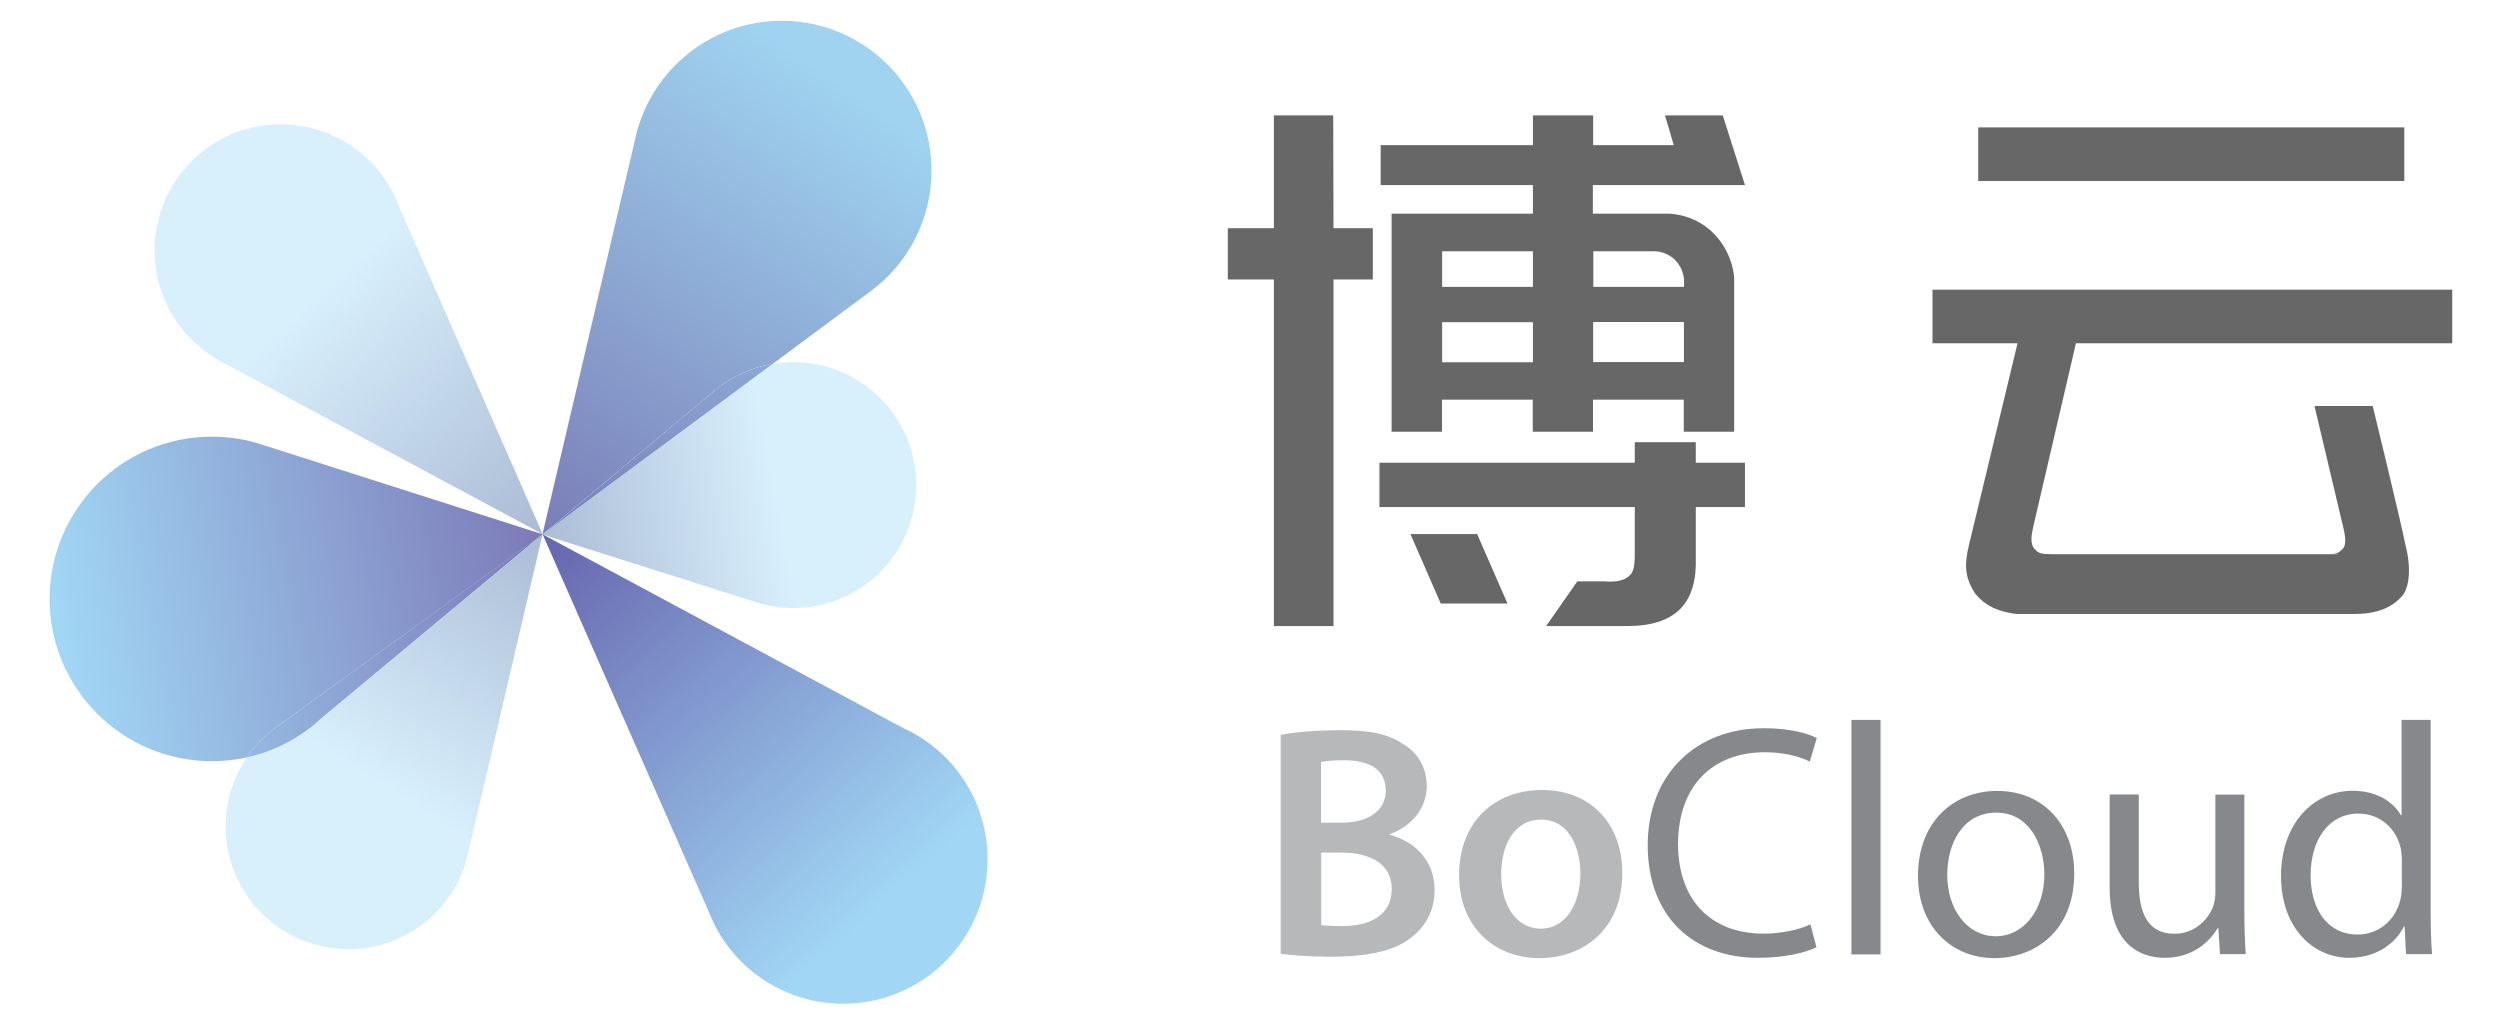
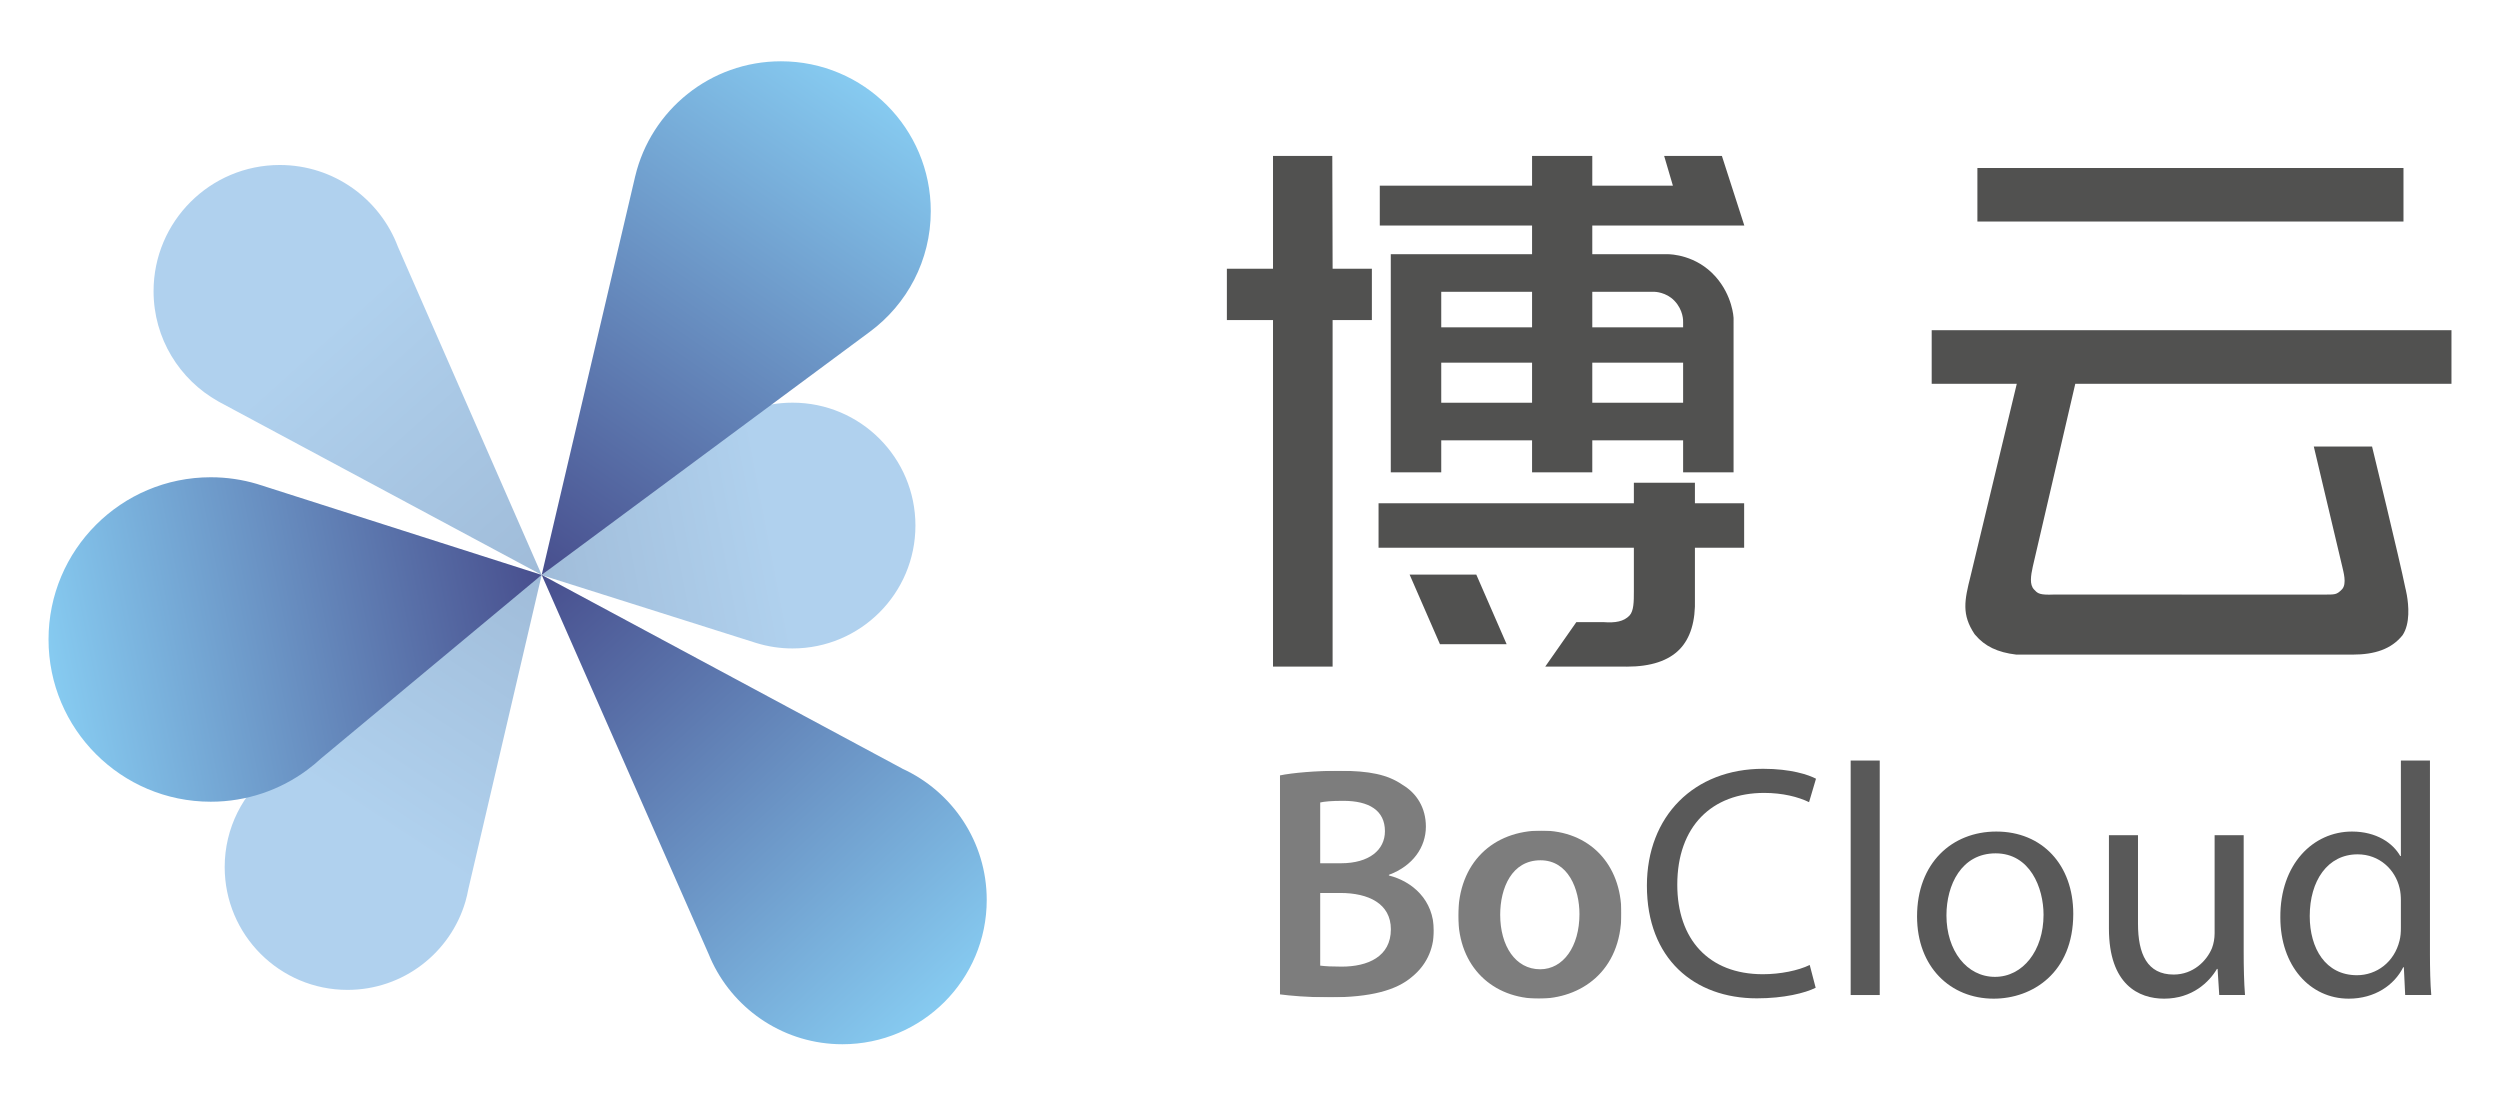
- <svg xmlns="http://www.w3.org/2000/svg" version="1.1" id="svg2" x="0px" y="0px" viewBox="-26.4 2.12 1622.4 664.56" style="enable-background:new 0 0 1581.2 666.1;" xml:space="preserve">
-   <style type="text/css">
- 	.st0{fill:none;}
- 	.st1{fill:#666766;}
- 	.st2{fill:url(#SVGID_1_);}
- 	.st3{fill:url(#SVGID_2_);}
- 	.st4{fill:url(#SVGID_3_);}
- 	.st5{fill:url(#SVGID_4_);}
- 	.st6{fill:url(#SVGID_5_);}
- 	.st7{fill:url(#SVGID_6_);}
- 	.st8{fill:url(#SVGID_7_);}
- 	.st9{fill:url(#SVGID_8_);}
- 	.st10{fill:url(#SVGID_9_);}
- 	.st11{fill:url(#SVGID_10_);}
- 	.st12{fill:url(#SVGID_11_);}
- 	.st13{fill:url(#SVGID_12_);}
- 	.st14{fill:url(#SVGID_13_);}
- 	.st15{fill:url(#SVGID_14_);}
- 	.st16{opacity:0.79;fill:#A3A5A8;}
- 	.st17{fill:#86888B;}
- </style>
-   <g>
-     <path class="st0" d="M844,555.3h-13.1v47.1c3.4,0.4,7.9,0.6,13.9,0.6c16.9,0,31.9-6.4,31.9-24.2C876.8,562.1,862.2,555.3,844,555.3   z" />
-     <path class="st0" d="M872.9,515.2c0-13.5-10.3-19.7-27-19.7c-7.7,0-12.2,0.4-15,1.1V536h13.5C862.6,536,872.9,527.4,872.9,515.2z" />
-     <rect x="1007.5" y="211.1" class="st0" width="58.9" height="26" />
-     <path class="st0" d="M973.9,534.1c-18.6,0-26.1,18-26.1,35.4c0,20.1,9.9,35.4,25.9,35.4c15,0,25.5-14.8,25.5-35.8   C999.2,552.7,991.9,534.1,973.9,534.1z" />
-     <rect x="909.5" y="211.1" class="st0" width="58.9" height="26" />
-     <rect x="909.5" y="165.2" class="st0" width="58.9" height="23.1" />
-     <polygon class="st0" points="327.1,347.9 325.7,348.9 325.8,348.9  " />
-     <path class="st0" d="M1066.4,184.9c0-0.9,0.2-7.8-5.7-14c-5.4-5.6-12.6-5.8-12.9-5.8h-40.4v23.1h58.9V184.9z" />
-     <path class="st0" d="M1504.1,530.2c-19.5,0-31.1,17.1-31.1,40.1c0,21,10.3,38.4,30.6,38.4c12.6,0,24.2-8.4,27.6-22.5   c0.6-2.6,0.9-5.1,0.9-8.1v-18c0-2.4-0.2-5.6-0.9-7.9C1528.5,540.1,1518.3,530.2,1504.1,530.2z" />
-     <path class="st0" d="M1269.2,529.6c-22.3,0-31.9,20.6-31.9,40.3c0,22.7,13.1,39.9,31.5,39.9c18,0,31.5-16.9,31.5-40.3   C1300.3,551.8,1291.5,529.6,1269.2,529.6z" />
-     <path class="st1" d="M1485.1,361.7h-181.4c0,0,0,0,0,0c1.1,0,133.4,0,178.2,0C1483.1,361.7,1484.1,361.7,1485.1,361.7z" />
-     <path class="st1" d="M1227.7,190.1v34.8h55.2c0,0-29.7,123.6-30,124.6c-4.1,16.1-5.8,25.1,2.5,37.8c0.2,0.2,0.3,0.4,0.5,0.6   c6.1,7.3,14.4,11.3,26.6,12.7h218.3c14.4,0,25.2-3.6,32.4-12.6c5-7.6,3.9-19.6,2.8-26c-0.5-2.8-1-4.6-1-4.6   c-3.6-18-21.6-91.8-21.6-91.8h-37.8c0,0,18.4,77.3,18.5,78c0.5,2.7,3.2,11.2-0.2,14.7c-2.9,3-4.2,3.4-8.9,3.4h5.9l0,0.1   c0,0-182.6,0-184,0c-1.1,0-2.2,0-3.4-0.1c0,0,0,0,0,0c-6.5,0-7.5-1.2-9.6-3.4c-2.9-3.1-2.1-8.8-0.7-14.8   c0.2-0.8,27.6-118.6,27.6-118.6H1565v-34.8H1227.7z" />
-     <rect x="1257.4" y="84.8" class="st1" width="276.5" height="34.8" />
-     <path class="st1" d="M1491,361.8L1491,361.8l-5.9-0.1c-0.9,0-2,0-3.2,0c-44.8,0-177.1,0-178.2,0c1.2,0.1,2.3,0.1,3.4,0.1   C1308.4,361.8,1491,361.8,1491,361.8z" />
-     <linearGradient id="SVGID_1_" gradientUnits="userSpaceOnUse" x1="554.658" y1="696.665" x2="555.658" y2="696.665" gradientTransform="matrix(240.0433 -46.6201 -46.6201 -240.0433 -100340.805 193437.094)">
-       <stop offset="0" style="stop-color:#ABBCD5" />
-       <stop offset="0.637" style="stop-color:#D8EFFC" />
-       <stop offset="1" style="stop-color:#D8EFFC" />
+ <svg xmlns="http://www.w3.org/2000/svg" viewBox="39.12 29.833 825.76 338" height="398.667" width="904" xml:space="preserve" id="svg2" version="1.1">
+   <defs id="defs6">
+     <clipPath id="clipPath18" clipPathUnits="userSpaceOnUse">
+       <path id="path16" d="M 0,299 H 678 V 0 H 0 Z" />
+     </clipPath>
+     <clipPath id="clipPath34" clipPathUnits="userSpaceOnUse">
+       <path id="path32" d="m 206.444,179.841 -0.073,-0.054 c -0.051,-0.053 -0.111,-0.1 -0.166,-0.147 v 0 l -42.674,-35.676 53.019,-16.772 c 0.035,-0.014 0.09,-0.026 0.124,-0.042 v 0 l 0.088,-0.024 c 2.819,-0.861 5.811,-1.33 8.904,-1.33 v 0 c 16.821,0 30.453,13.627 30.453,30.446 v 0 c 0,16.817 -13.632,30.442 -30.453,30.442 v 0 c -7.287,0 -13.984,-2.565 -19.222,-6.843" />
+     </clipPath>
+     <linearGradient id="linearGradient46" spreadMethod="pad" gradientTransform="matrix(91.63945,17.7978,17.7978,-91.63945,162.2826,143.9292)" gradientUnits="userSpaceOnUse" y2="0" x2="1" y1="0" x1="0">
+       <stop id="stop40" offset="0" style="stop-opacity:1;stop-color:#a0bcd9" />
+       <stop id="stop42" offset="0.637" style="stop-opacity:1;stop-color:#b0d1ee" />
+       <stop id="stop44" offset="1" style="stop-opacity:1;stop-color:#b0d1ee" />
    </linearGradient>
-     <path class="st2" d="M325.8,348.9l0.5,0.3l138.3,43.8c0.1,0,0.2,0.1,0.3,0.1l0.2,0.1c7.4,2.3,15.2,3.5,23.3,3.5   c44.1,0,79.8-35.7,79.8-79.8c0-44.1-35.7-79.7-79.8-79.7c-4.6,0-9.1,0.4-13.4,1.1l-148,109.6L325.8,348.9z" />
-     <linearGradient id="SVGID_2_" gradientUnits="userSpaceOnUse" x1="554.658" y1="696.663" x2="555.658" y2="696.663" gradientTransform="matrix(240.0433 -46.6201 -46.6201 -240.0433 -100340.805 193437.094)">
-       <stop offset="0" style="stop-color:#ABBCD5" />
-       <stop offset="0.637" style="stop-color:#D8EFFC" />
-       <stop offset="1" style="stop-color:#D8EFFC" />
+     <clipPath id="clipPath56" clipPathUnits="userSpaceOnUse">
+       <path id="path54" d="m 186.709,242.804 -0.045,-0.153 c -0.01,-0.069 -0.034,-0.142 -0.045,-0.214 v 0 l -23.088,-98.424 81.295,60.237 c 9.153,6.763 15.093,17.628 15.093,29.885 v 0 c 0,20.498 -16.614,37.118 -37.11,37.118 v 0 c -17.524,0 -32.199,-12.135 -36.1,-28.449" />
+     </clipPath>
+     <linearGradient id="linearGradient66" spreadMethod="pad" gradientTransform="matrix(81.79507,118.9058,118.9058,-81.79507,161.9457,145.664)" gradientUnits="userSpaceOnUse" y2="0" x2="1" y1="0" x1="0">
+       <stop id="stop62" offset="0" style="stop-opacity:1;stop-color:#484f8e" />
+       <stop id="stop64" offset="1" style="stop-opacity:1;stop-color:#86caf0" />
    </linearGradient>
-     <polygon class="st3" points="325.7,349 325.8,349 325.8,349  " />
-     <linearGradient id="SVGID_3_" gradientUnits="userSpaceOnUse" x1="557.17" y1="696.538" x2="558.17" y2="696.538" gradientTransform="matrix(214.2568 -311.4659 -311.4659 -214.2568 97891.953 323121.812)">
-       <stop offset="0" style="stop-color:#7A7EB7" />
-       <stop offset="0.926" style="stop-color:#9FD3F0" />
-       <stop offset="1" style="stop-color:#9FD3F0" />
+     <clipPath id="clipPath76" clipPathUnits="userSpaceOnUse">
+       <path id="path74" d="m 67.382,214.3 c 0,-11.717 6.447,-21.921 15.986,-27.273 v 0 l -0.005,-0.004 0.223,-0.12 c 0.138,-0.082 0.273,-0.15 0.411,-0.227 v 0 l 79.534,-42.663 -35.603,81.264 v -0.006 c -4.444,11.85 -15.873,20.292 -29.283,20.292 v 0 c -17.262,0 -31.263,-14.001 -31.263,-31.263" />
+     </clipPath>
+     <linearGradient id="linearGradient88" spreadMethod="pad" gradientTransform="matrix(-83.30804,92.39609,92.39609,83.30804,161.7857,144.274)" gradientUnits="userSpaceOnUse" y2="0" x2="1" y1="0" x1="0">
+       <stop id="stop82" offset="0" style="stop-opacity:1;stop-color:#a0bcd9" />
+       <stop id="stop84" offset="0.637" style="stop-opacity:1;stop-color:#b0d1ee" />
+       <stop id="stop86" offset="1" style="stop-opacity:1;stop-color:#b0d1ee" />
    </linearGradient>
-     <path class="st4" d="M437.5,255.6c0.1-0.1,0.3-0.2,0.4-0.4l0.2-0.1h0c10.4-8.5,23.1-14.4,36.9-16.8l63.6-47.2   c24-17.7,39.5-46.2,39.5-78.3c0-53.7-43.5-97.2-97.2-97.2c-45.9,0-84.3,31.8-94.6,74.5h0l-0.1,0.4c0,0.2-0.1,0.4-0.1,0.6   l-60.5,257.8l1.3-1L437.5,255.6z" />
-     <linearGradient id="SVGID_4_" gradientUnits="userSpaceOnUse" x1="554.658" y1="696.829" x2="555.658" y2="696.829" gradientTransform="matrix(240.0433 -46.6201 -46.6201 -240.0433 -100340.805 193437.094)">
-       <stop offset="0" style="stop-color:#ABBCD5" />
-       <stop offset="0.637" style="stop-color:#D8EFFC" />
-       <stop offset="1" style="stop-color:#D8EFFC" />
+     <clipPath id="clipPath98" clipPathUnits="userSpaceOnUse">
+       <path id="path96" d="m 204.906,50.053 c 0.29,-0.711 0.59,-1.406 0.926,-2.097 v 0 l 0.01,-0.022 c 5.782,-11.947 18.03,-20.187 32.186,-20.187 v 0 c 19.753,0 35.753,16.01 35.753,35.754 v 0 c 0,14.453 -8.581,26.893 -20.939,32.528 v 0 l 0.014,0.008 -89.325,47.976 z" />
+     </clipPath>
+     <linearGradient id="linearGradient108" spreadMethod="pad" gradientTransform="matrix(96.94105,-106.0294,-106.0294,-96.94105,164.7233,143.6738)" gradientUnits="userSpaceOnUse" y2="0" x2="1" y1="0" x1="0">
+       <stop id="stop104" offset="0" style="stop-opacity:1;stop-color:#484f8e" />
+       <stop id="stop106" offset="1" style="stop-opacity:1;stop-color:#86caf0" />
    </linearGradient>
-     <path class="st5" d="M438.1,255l-0.2,0.1c-0.1,0.1-0.3,0.3-0.4,0.4l-110.4,92.3l148-109.6C461.2,240.6,448.6,246.5,438.1,255   L438.1,255z" />
-     <linearGradient id="SVGID_5_" gradientUnits="userSpaceOnUse" x1="557.17" y1="696.442" x2="558.17" y2="696.442" gradientTransform="matrix(214.2568 -311.4659 -311.4659 -214.2568 97891.953 323121.812)">
-       <stop offset="0" style="stop-color:#7A7EB7" />
-       <stop offset="0.926" style="stop-color:#9FD3F0" />
-       <stop offset="1" style="stop-color:#9FD3F0" />
+     <clipPath id="clipPath118" clipPathUnits="userSpaceOnUse">
+       <path id="path116" d="m 98.521,96.938 c -0.574,-0.387 -1.13,-0.794 -1.682,-1.218 v 0 l -0.178,-0.134 h 0.012 C 89.573,90.015 85.001,81.365 85.001,71.639 v 0 c 0,-16.802 13.626,-30.425 30.425,-30.425 v 0 c 13.845,0 25.518,9.244 29.217,21.885 v 0 -0.005 l 0.039,0.155 c 0.274,0.959 0.498,1.925 0.676,2.914 v 0 l 18.173,77.85 z" />
+     </clipPath>
+     <linearGradient id="linearGradient130" spreadMethod="pad" gradientTransform="matrix(-62.86024,-96.56256,-96.56256,62.86024,162.6425,144.1617)" gradientUnits="userSpaceOnUse" y2="0" x2="1" y1="0" x1="0">
+       <stop id="stop124" offset="0" style="stop-opacity:1;stop-color:#a0bcd9" />
+       <stop id="stop126" offset="0.637" style="stop-opacity:1;stop-color:#b0d1ee" />
+       <stop id="stop128" offset="1" style="stop-opacity:1;stop-color:#b0d1ee" />
    </linearGradient>
-     <path class="st6" d="M438.1,255l-0.2,0.1c-0.1,0.1-0.3,0.3-0.4,0.4l-110.4,92.3l148-109.6C461.2,240.6,448.6,246.5,438.1,255   L438.1,255z" />
-     <linearGradient id="SVGID_6_" gradientUnits="userSpaceOnUse" x1="559.849" y1="694.966" x2="560.849" y2="694.966" gradientTransform="matrix(-218.22 -242.0255 -242.0255 218.22 290690.969 -15809.423)">
-       <stop offset="0" style="stop-color:#ABBCD5" />
-       <stop offset="0.637" style="stop-color:#D8EFFC" />
-       <stop offset="1" style="stop-color:#D8EFFC" />
+     <clipPath id="clipPath140" clipPathUnits="userSpaceOnUse">
+       <path id="path138" d="m 41.362,128.02 c 0,-22.198 17.992,-40.192 40.19,-40.192 v 0 c 8.946,0 17.2,2.925 23.878,7.865 v 0 -0.005 l 0.012,0.015 c 1.214,0.898 2.374,1.865 3.489,2.893 v 0 l 54.6,45.417 -68.954,22.035 c -0.501,0.169 -0.991,0.327 -1.504,0.476 v 0 l -0.089,0.034 v -0.003 c -3.621,1.072 -7.465,1.651 -11.432,1.651 v 0 c -22.198,0 -40.19,-17.992 -40.19,-40.186" />
+     </clipPath>
+     <linearGradient id="linearGradient150" spreadMethod="pad" gradientTransform="matrix(-119.6584,-24.23454,-24.23454,119.6584,162.703,144.4537)" gradientUnits="userSpaceOnUse" y2="0" x2="1" y1="0" x1="0">
+       <stop id="stop146" offset="0" style="stop-opacity:1;stop-color:#484f8e" />
+       <stop id="stop148" offset="1" style="stop-opacity:1;stop-color:#86caf0" />
    </linearGradient>
-     <path class="st7" d="M232.5,136c-11.6-31-41.6-53.2-76.7-53.2c-45.2,0-81.9,36.7-81.9,81.9l0,0c0,30.7,16.9,57.4,41.9,71.4l0,0   l0.6,0.3c0.4,0.2,0.7,0.4,1.1,0.6l208.3,111.8L232.5,136L232.5,136z" />
-     <linearGradient id="SVGID_7_" gradientUnits="userSpaceOnUse" x1="555.035" y1="693.601" x2="556.035" y2="693.601" gradientTransform="matrix(253.9305 277.7368 277.7368 -253.9305 -333251.25 22323.803)">
-       <stop offset="0" style="stop-color:#6765AE" />
-       <stop offset="0.865" style="stop-color:#A1D7F5" />
-       <stop offset="1" style="stop-color:#A1D7F5" />
-     </linearGradient>
-     <polygon class="st8" points="325.7,348.9 325.8,349 325.8,348.9  " />
-     <linearGradient id="SVGID_8_" gradientUnits="userSpaceOnUse" x1="555.035" y1="693.606" x2="556.035" y2="693.606" gradientTransform="matrix(253.9305 277.7368 277.7368 -253.9305 -333251.25 22323.803)">
-       <stop offset="0" style="stop-color:#6765AE" />
-       <stop offset="0.865" style="stop-color:#A1D7F5" />
-       <stop offset="1" style="stop-color:#A1D7F5" />
-     </linearGradient>
-     <path class="st9" d="M559.7,474.6L559.7,474.6L326.3,349.2l-0.5-0.2l108.3,246c0.8,1.9,1.5,3.7,2.4,5.5l0,0.1   c15.1,31.3,47.2,52.9,84.3,52.9c51.7,0,93.7-41.9,93.7-93.7C614.5,521.9,592.1,489.3,559.7,474.6z" />
-     <linearGradient id="SVGID_9_" gradientUnits="userSpaceOnUse" x1="554.658" y1="696.662" x2="555.658" y2="696.662" gradientTransform="matrix(240.0433 -46.6201 -46.6201 -240.0433 -100340.805 193437.094)">
-       <stop offset="0" style="stop-color:#ABBCD5" />
-       <stop offset="0.637" style="stop-color:#D8EFFC" />
-       <stop offset="1" style="stop-color:#D8EFFC" />
-     </linearGradient>
-     <polygon class="st10" points="325.8,348.9 325.8,349 325.8,349 326.3,349.2  " />
-     <linearGradient id="SVGID_10_" gradientUnits="userSpaceOnUse" x1="555.035" y1="693.601" x2="556.035" y2="693.601" gradientTransform="matrix(253.9305 277.7368 277.7368 -253.9305 -333251.25 22323.803)">
-       <stop offset="0" style="stop-color:#6765AE" />
-       <stop offset="0.865" style="stop-color:#A1D7F5" />
-       <stop offset="1" style="stop-color:#A1D7F5" />
-     </linearGradient>
-     <polygon class="st11" points="325.8,348.9 325.8,349 325.8,349 326.3,349.2  " />
-     <linearGradient id="SVGID_11_" gradientUnits="userSpaceOnUse" x1="557.325" y1="691.334" x2="558.325" y2="691.334" gradientTransform="matrix(-164.6582 252.9392 252.9392 164.6582 -82773.883 -254454.766)">
-       <stop offset="0" style="stop-color:#ABBCD5" />
-       <stop offset="0.637" style="stop-color:#D8EFFC" />
-       <stop offset="1" style="stop-color:#D8EFFC" />
-     </linearGradient>
-     <path class="st12" d="M173.6,475.4L173.6,475.4L173.6,475.4c-11.6,8.6-25.1,14.9-39.7,18.1c-8.8,12.8-13.9,28.3-13.9,44.9   c0,44,35.7,79.7,79.7,79.7c36.3,0,66.8-24.2,76.5-57.3v0l0.1-0.4c0.7-2.5,1.3-5,1.8-7.6l47.6-203.9l-143,119   C179.8,470.5,176.8,473.1,173.6,475.4z" />
-     <linearGradient id="SVGID_12_" gradientUnits="userSpaceOnUse" x1="559.255" y1="692.35" x2="560.255" y2="692.35" gradientTransform="matrix(-313.4374 63.4808 63.4808 313.4374 131664.141 -252162.516)">
-       <stop offset="0" style="stop-color:#7C7AB8" />
-       <stop offset="0.998" style="stop-color:#A1D7F5" />
-       <stop offset="1" style="stop-color:#A1D7F5" />
-     </linearGradient>
-     <path class="st13" d="M141.2,289.9l-0.2-0.1v0c-9.5-2.8-19.6-4.3-29.9-4.3c-58.1,0-105.3,47.1-105.3,105.3v0   c0,58.1,47.1,105.3,105.3,105.3c7.9,0,15.5-0.9,22.9-2.5c4.6-6.7,10.3-12.8,16.7-17.8h0l0.5-0.4c1.4-1.1,2.9-2.2,4.4-3.2   l170.3-123.3l-180.6-57.7C143.8,290.7,142.5,290.3,141.2,289.9z" />
-     <linearGradient id="SVGID_13_" gradientUnits="userSpaceOnUse" x1="557.325" y1="691.206" x2="558.325" y2="691.206" gradientTransform="matrix(-164.6582 252.9392 252.9392 164.6582 -82773.883 -254454.766)">
-       <stop offset="0" style="stop-color:#ABBCD5" />
-       <stop offset="0.637" style="stop-color:#D8EFFC" />
-       <stop offset="1" style="stop-color:#D8EFFC" />
-     </linearGradient>
-     <path class="st14" d="M151,475.4l-0.5,0.4h0c-6.4,5-12.1,11-16.7,17.8c14.6-3.2,28-9.5,39.6-18.1v0l0,0c3.2-2.3,6.2-4.9,9.1-7.6   l143-119L155.5,472.2C153.9,473.2,152.5,474.3,151,475.4z" />
-     <linearGradient id="SVGID_14_" gradientUnits="userSpaceOnUse" x1="559.255" y1="692.517" x2="560.255" y2="692.517" gradientTransform="matrix(-313.4374 63.4808 63.4808 313.4374 131664.141 -252162.516)">
-       <stop offset="0" style="stop-color:#7C7AB8" />
-       <stop offset="0.998" style="stop-color:#A1D7F5" />
-       <stop offset="1" style="stop-color:#A1D7F5" />
-     </linearGradient>
-     <path class="st15" d="M151,475.4l-0.5,0.4h0c-6.4,5-12.1,11-16.7,17.8c14.6-3.2,28-9.5,39.6-18.1v0l0,0c3.2-2.3,6.2-4.9,9.1-7.6   l143-119L155.5,472.2C153.9,473.2,152.5,474.3,151,475.4z" />
-     <path class="st16" d="M875.5,543.9v-0.4c15.6-5.8,24-18,24-31.3c0-12.2-6-21.6-15-27c-9.9-6.9-21.9-9.2-41.4-9.2   c-14.8,0-30,1.3-38.4,3v142.1c6.6,0.9,17.8,1.9,32.3,1.9h0.1c26.4,0,43.3-4.5,53.6-13.5c8.4-6.9,13.9-16.9,13.9-29.8v0   C904.6,559.8,890.7,547.8,875.5,543.9z M830.9,496.6c2.8-0.6,7.3-1.1,15-1.1c16.7,0,27,6.2,27,19.7c0,12.2-10.3,20.8-28.5,20.8   h-13.5V496.6z M844.9,603.1c-6,0-10.5-0.2-13.9-0.6v-47.1H844c18.2,0,32.8,6.9,32.8,23.6C876.8,596.6,861.8,603.1,844.9,603.1z" />
-     <path class="st16" d="M974.5,514.8c-31.5,0-54,21-54,55.3v0c0,33.4,22.7,53.8,52.3,53.8h0c26.6,0,53.6-17.1,53.6-55.5   C1026.4,536.6,1005.6,514.8,974.5,514.8z M973.7,604.8c-16.1,0-25.9-15.2-25.9-35.4c0-17.4,7.5-35.4,26.1-35.4   c18,0,25.3,18.6,25.3,34.9C999.2,590,988.7,604.8,973.7,604.8z" />
-     <path class="st17" d="M1119,490.3c12,0,22.1,2.6,29.1,6l4.5-15.2c-4.9-2.6-16.3-6.4-34.3-6.4c-44.8,0-75.4,30.6-75.4,75.9   c0,47.4,30.6,73.1,71.4,73.1c17.6,0,31.3-3.4,38.1-6.9l-3.9-14.8c-7.5,3.6-19.1,6-30.4,6c-35.1,0-55.5-22.7-55.5-58.1   C1062.6,512,1085.1,490.3,1119,490.3z" />
-     <rect x="1175.1" y="469.3" class="st17" width="18.9" height="152.2" />
-     <path class="st17" d="M1269.7,515.4c-28.7,0-51.4,20.4-51.4,55.1c0,32.8,21.6,53.4,49.7,53.4c25.1,0,51.7-16.7,51.7-55.1   C1319.6,537.1,1299.4,515.4,1269.7,515.4z M1268.8,609.7c-18.4,0-31.5-17.1-31.5-39.9c0-19.7,9.6-40.3,31.9-40.3   c22.3,0,31.1,22.3,31.1,39.9C1300.3,592.8,1286.8,609.7,1268.8,609.7z" />
-     <path class="st17" d="M1430.2,517.8h-18.9v63.6c0,3.4-0.6,6.9-1.7,9.6c-3.4,8.4-12.2,17.1-24.9,17.1c-17.1,0-23.1-13.3-23.1-33   v-57.4h-18.9v60.6c0,36.4,19.5,45.4,35.8,45.4c18.4,0,29.4-10.9,34.3-19.3h0.4l1.1,16.9h16.7c-0.6-8.1-0.9-17.6-0.9-28.3V517.8z" />
-     <path class="st17" d="M1551,469.3h-18.9v61.9h-0.4c-4.7-8.4-15.4-15.9-31.3-15.9c-25.3,0-46.7,21.2-46.5,55.7   c0,31.5,19.3,52.7,44.4,52.7c16.9,0,29.6-8.8,35.4-20.4h0.4l0.9,18h16.9c-0.6-7.1-0.9-17.6-0.9-26.8V469.3z M1532.2,578   c0,3-0.2,5.6-0.9,8.1c-3.4,14.1-15,22.5-27.6,22.5c-20.4,0-30.6-17.4-30.6-38.4c0-22.9,11.6-40.1,31.1-40.1   c14.1,0,24.4,9.9,27.2,21.9c0.6,2.4,0.9,5.6,0.9,7.9V578z" />
-     <polygon class="st1" points="932.2,348.7 888.9,348.7 908.6,393.8 951.9,393.8  " />
-     <polygon class="st1" points="839,408.4 839,183.5 864.5,183.5 864.5,150.2 839,150.2 838.8,77 800.3,77 800.3,150.2 770.4,150.2    770.4,183.5 800.3,183.5 800.3,408.4  " />
-     <path class="st1" d="M1064.2,397.1c7-7.2,10.4-18.3,9.9-32.9v-33h31.9v-28.8h-31.9v-13.3h-39.6v13.3H868.8v28.8h165.7v28.5   c0,6.2,0,12.5-2.9,15.5c-3.7,3.8-9.2,4.8-16.8,4.2h-17.6L977,408.4h50.1c1,0,2,0,2.9,0C1045.4,408.4,1056.9,404.6,1064.2,397.1   L1064.2,397.1z" />
-     <path class="st1" d="M968.4,140.8h-91.7v141.5h32.7v-20.8h58.9v20.8h39.1v-20.8h58.9v20.8h32.7l0-100.2c0-0.1-0.6-14.3-11.7-26.8   c-12.6-14.1-29.2-14.5-31-14.5l-49,0v-18.6h98.7L1091.6,77h-37.5l5.7,19.3h-52.3V77h-39.1v19.3h-98.8v25.9h98.8V140.8z    M1007.5,165.2h40.4c0.3,0,7.6,0.2,12.9,5.8c5.9,6.1,5.7,13.1,5.7,14v3.3h-58.9V165.2z M1007.5,211.1h58.9v26h-58.9V211.1z    M968.4,237.2h-58.9v-26h58.9V237.2z M968.4,165.2v23.1h-58.9v-23.1H968.4z" />
+     <clipPath id="clipPath160" clipPathUnits="userSpaceOnUse">
+       <path id="path158" d="M 0,299 H 678 V 0 H 0 Z" />
+     </clipPath>
+     <clipPath id="clipPath168" clipPathUnits="userSpaceOnUse">
+       <path id="path166" d="m 346.409,95.493 h 38.127 v -56.126 h -38.127 z" />
+     </clipPath>
+     <clipPath id="clipPath184" clipPathUnits="userSpaceOnUse">
+       <path id="path182" d="m 390.589,80.684 h 40.417 V 39.039 h -40.417 z" />
+     </clipPath>
+   </defs>
+   <g transform="matrix(1.333333,0,0,-1.333333,0,398.6667)" id="g10">
+     <g id="g12">
+       <g clip-path="url(#clipPath18)" id="g14">
+         <g transform="translate(608.3823,139.0884)" id="g20">
+           <path id="path22" style="fill:#6a6966;fill-opacity:1;fill-rule:nonzero;stroke:none" d="m 0,0 -0.011,0.035 h -71.517 c 0.446,-0.036 0.885,-0.051 1.292,-0.051 C -69.713,-0.016 0,0 0,0" />
+         </g>
+         <g transform="translate(543.4443,191.355)" id="g24">
+           <path id="path26" style="fill:#515150;fill-opacity:1;fill-rule:nonzero;stroke:none" d="M 0,0 H 93.193 V 13.276 H -35.57 V 0 h 21.079 c 0,0 -11.346,-47.174 -11.438,-47.583 -1.56,-6.15 -2.226,-9.59 0.969,-14.413 0.062,-0.078 0.129,-0.149 0.193,-0.225 2.34,-2.777 5.506,-4.318 10.156,-4.863 H 68.71 c 5.498,0 9.623,1.374 12.372,4.811 1.926,2.89 1.49,7.464 1.057,9.944 -0.185,1.06 -0.37,1.74 -0.37,1.74 -1.375,6.873 -8.248,35.052 -8.248,35.052 H 59.088 c 0,0 7.007,-29.519 7.055,-29.759 0.208,-1.038 1.236,-4.267 -0.076,-5.621 -1.324,-1.365 -1.758,-1.317 -4.623,-1.317 -17.115,0 -67.669,0.003 -68.034,0.003 -2.476,0 -2.857,0.452 -3.656,1.314 -1.1,1.188 -0.784,3.341 -0.278,5.636 C -10.458,-44.98 0,0 0,0 M 81.305,40.194 H -24.248 V 53.47 H 81.305 Z" />
+         </g>
+       </g>
+     </g>
+     <g id="g28">
+       <g clip-path="url(#clipPath34)" id="g30">
+         <g id="g36">
+           <g id="g38">
+             <path id="path48" style="fill:url(#linearGradient46);stroke:none" d="m 206.444,179.841 -0.073,-0.054 c -0.051,-0.053 -0.111,-0.1 -0.166,-0.147 v 0 l -42.674,-35.676 53.019,-16.772 c 0.035,-0.014 0.09,-0.026 0.124,-0.042 v 0 l 0.088,-0.024 c 2.819,-0.861 5.811,-1.33 8.904,-1.33 v 0 c 16.821,0 30.453,13.627 30.453,30.446 v 0 c 0,16.817 -13.632,30.442 -30.453,30.442 v 0 c -7.287,0 -13.984,-2.565 -19.222,-6.843" />
+           </g>
+         </g>
+       </g>
+     </g>
+     <g id="g50">
+       <g clip-path="url(#clipPath56)" id="g52">
+         <g id="g58">
+           <g id="g60">
+             <path id="path68" style="fill:url(#linearGradient66);stroke:none" d="m 186.709,242.804 -0.045,-0.153 c -0.01,-0.069 -0.034,-0.142 -0.045,-0.214 v 0 l -23.088,-98.424 81.295,60.237 c 9.153,6.763 15.093,17.628 15.093,29.885 v 0 c 0,20.498 -16.614,37.118 -37.11,37.118 v 0 c -17.524,0 -32.199,-12.135 -36.1,-28.449" />
+           </g>
+         </g>
+       </g>
+     </g>
+     <g id="g70">
+       <g clip-path="url(#clipPath76)" id="g72">
+         <g id="g78">
+           <g id="g80">
+             <path id="path90" style="fill:url(#linearGradient88);stroke:none" d="m 67.382,214.3 c 0,-11.717 6.447,-21.921 15.986,-27.273 v 0 l -0.005,-0.004 0.223,-0.12 c 0.138,-0.082 0.273,-0.15 0.411,-0.227 v 0 l 79.534,-42.663 -35.603,81.264 v -0.006 c -4.444,11.85 -15.873,20.292 -29.283,20.292 v 0 c -17.262,0 -31.263,-14.001 -31.263,-31.263" />
+           </g>
+         </g>
+       </g>
+     </g>
+     <g id="g92">
+       <g clip-path="url(#clipPath98)" id="g94">
+         <g id="g100">
+           <g id="g102">
+             <path id="path110" style="fill:url(#linearGradient108);stroke:none" d="m 204.906,50.053 c 0.29,-0.711 0.59,-1.406 0.926,-2.097 v 0 l 0.01,-0.022 c 5.782,-11.947 18.03,-20.187 32.186,-20.187 v 0 c 19.753,0 35.753,16.01 35.753,35.754 v 0 c 0,14.453 -8.581,26.893 -20.939,32.528 v 0 l 0.014,0.008 -89.325,47.976 z" />
+           </g>
+         </g>
+       </g>
+     </g>
+     <g id="g112">
+       <g clip-path="url(#clipPath118)" id="g114">
+         <g id="g120">
+           <g id="g122">
+             <path id="path132" style="fill:url(#linearGradient130);stroke:none" d="m 98.521,96.938 c -0.574,-0.387 -1.13,-0.794 -1.682,-1.218 v 0 l -0.178,-0.134 h 0.012 C 89.573,90.015 85.001,81.365 85.001,71.639 v 0 c 0,-16.802 13.626,-30.425 30.425,-30.425 v 0 c 13.845,0 25.518,9.244 29.217,21.885 v 0 -0.005 l 0.039,0.155 c 0.274,0.959 0.498,1.925 0.676,2.914 v 0 l 18.173,77.85 z" />
+           </g>
+         </g>
+       </g>
+     </g>
+     <g id="g134">
+       <g clip-path="url(#clipPath140)" id="g136">
+         <g id="g142">
+           <g id="g144">
+             <path id="path152" style="fill:url(#linearGradient150);stroke:none" d="m 41.362,128.02 c 0,-22.198 17.992,-40.192 40.19,-40.192 v 0 c 8.946,0 17.2,2.925 23.878,7.865 v 0 -0.005 l 0.012,0.015 c 1.214,0.898 2.374,1.865 3.489,2.893 v 0 l 54.6,45.417 -68.954,22.035 c -0.501,0.169 -0.991,0.327 -1.504,0.476 v 0 l -0.089,0.034 v -0.003 c -3.621,1.072 -7.465,1.651 -11.432,1.651 v 0 c -22.198,0 -40.19,-17.992 -40.19,-40.186" />
+           </g>
+         </g>
+       </g>
+     </g>
+     <g id="g154">
+       <g clip-path="url(#clipPath160)" id="g156">
+         <g id="g162">
+           <g id="g164" />
+           <g id="g176">
+             <g style="opacity:0.85" id="g174" clip-path="url(#clipPath168)">
+               <g id="g172" transform="translate(356.3906,47.2217)">
+                 <path id="path170" style="fill:#666666;fill-opacity:1;fill-rule:nonzero;stroke:none" d="m 0,0 c 1.31,-0.164 3.027,-0.246 5.318,-0.246 6.464,0 12.19,2.455 12.19,9.245 C 17.508,15.381 11.945,18 4.991,18 H 0 Z m 0,25.362 h 5.154 c 6.955,0 10.882,3.273 10.882,7.936 0,5.155 -3.927,7.527 -10.309,7.527 -2.945,0 -4.663,-0.162 -5.727,-0.408 z m -9.982,21.763 c 3.191,0.655 9.001,1.146 14.646,1.146 7.445,0 12.027,-0.9 15.79,-3.519 3.436,-2.044 5.727,-5.645 5.727,-10.308 0,-5.072 -3.191,-9.736 -9.163,-11.945 v -0.163 c 5.809,-1.474 11.127,-6.055 11.127,-13.664 0,-4.909 -2.127,-8.755 -5.318,-11.372 -3.928,-3.436 -10.39,-5.155 -20.454,-5.155 -5.563,0 -9.818,0.409 -12.355,0.736 z" />
+               </g>
+             </g>
+           </g>
+         </g>
+         <g id="g178">
+           <g id="g180" />
+           <g id="g192">
+             <g style="opacity:0.85" id="g190" clip-path="url(#clipPath184)">
+               <g id="g188" transform="translate(400.9795,59.8208)">
+                 <path id="path186" style="fill:#666666;fill-opacity:1;fill-rule:nonzero;stroke:none" d="m 0,0 c 0,-7.691 3.763,-13.5 9.9,-13.5 5.727,0 9.736,5.646 9.736,13.664 C 19.636,6.381 16.854,13.5 9.982,13.5 2.864,13.5 0,6.627 0,0 m 30.026,0.41 c 0,-14.646 -10.308,-21.191 -20.454,-21.191 -11.29,0 -19.963,7.772 -19.963,20.535 0,13.092 8.591,21.109 20.618,21.109 11.863,0 19.799,-8.345 19.799,-20.453" />
+               </g>
+             </g>
+           </g>
+         </g>
+         <g transform="translate(479.1318,41.7397)" id="g194">
+           <path id="path196" style="fill:#595959;fill-opacity:1;fill-rule:nonzero;stroke:none" d="m 0,0 c -2.618,-1.31 -7.854,-2.619 -14.563,-2.619 -15.545,0 -27.246,9.819 -27.246,27.9 0,17.263 11.701,28.963 28.8,28.963 6.872,0 11.209,-1.473 13.091,-2.455 L -1.637,45.98 c -2.699,1.31 -6.545,2.291 -11.127,2.291 -12.926,0 -21.518,-8.264 -21.518,-22.745 0,-13.5 7.773,-22.172 21.191,-22.172 4.336,0 8.755,0.9 11.618,2.291 z" />
+         </g>
+         <path id="path198" style="fill:#595959;fill-opacity:1;fill-rule:nonzero;stroke:none" d="m 487.803,98.029 h 7.2 v -58.09 h -7.2 z" />
+         <g transform="translate(511.5288,59.6577)" id="g200">
+           <path id="path202" style="fill:#595959;fill-opacity:1;fill-rule:nonzero;stroke:none" d="m 0,0 c 0,-8.673 4.991,-15.218 12.027,-15.218 6.872,0 12.027,6.463 12.027,15.381 0,6.709 -3.354,15.218 -11.864,15.218 C 3.682,15.381 0,7.527 0,0 m 31.417,0.409 c 0,-14.646 -10.145,-21.027 -19.718,-21.027 -10.717,0 -18.98,7.854 -18.98,20.372 0,13.255 8.672,21.027 19.635,21.027 11.373,0 19.063,-8.263 19.063,-20.372" />
+         </g>
+         <g transform="translate(585.1626,50.7388)" id="g204">
+           <path id="path206" style="fill:#595959;fill-opacity:1;fill-rule:nonzero;stroke:none" d="m 0,0 c 0,-4.09 0.082,-7.69 0.328,-10.8 h -6.382 l -0.409,6.465 h -0.164 c -1.882,-3.192 -6.054,-7.364 -13.09,-7.364 -6.219,0 -13.664,3.435 -13.664,17.345 v 23.153 h 7.2 V 6.873 c 0,-7.527 2.291,-12.599 8.836,-12.599 4.827,0 8.182,3.354 9.491,6.544 C -7.445,1.882 -7.2,3.191 -7.2,4.5 V 28.799 H 0 Z" />
+         </g>
+         <g transform="translate(624.1069,63.4204)" id="g208">
+           <path id="path210" style="fill:#595959;fill-opacity:1;fill-rule:nonzero;stroke:none" d="m 0,0 c 0,0.901 -0.082,2.128 -0.327,3.027 -1.064,4.582 -4.991,8.346 -10.391,8.346 -7.445,0 -11.863,-6.545 -11.863,-15.3 0,-8.018 3.927,-14.645 11.699,-14.645 4.827,0 9.245,3.191 10.555,8.591 C -0.082,-8.999 0,-8.018 0,-6.873 Z m 7.2,34.608 v -47.862 c 0,-3.517 0.082,-7.527 0.327,-10.227 H 1.063 l -0.327,6.873 H 0.573 c -2.21,-4.418 -7.037,-7.773 -13.5,-7.773 -9.573,0 -16.936,8.1 -16.936,20.127 -0.082,13.172 8.1,21.273 17.755,21.273 6.053,0 10.144,-2.865 11.944,-6.055 H 0 v 23.644 z" />
+         </g>
+         <path id="path212" style="fill:#515150;fill-opacity:1;fill-rule:nonzero;stroke:none" d="m 386.376,214.149 h 22.499 v -8.802 h -22.499 z m 37.418,0 h 15.413 c 0.117,-0.002 2.884,-0.077 4.927,-2.212 2.244,-2.347 2.178,-4.997 2.16,-5.34 v -1.25 h -22.5 z M 386.376,196.6 h 22.499 v -9.935 h -22.499 z m 37.418,0 h 22.5 v -9.935 h -22.5 z m 34.999,-27.174 10e-4,38.257 c -0.002,0.054 -0.238,5.471 -4.466,10.228 -4.796,5.396 -11.139,5.552 -11.846,5.552 l -18.688,-0.001 v 7.104 h 37.662 l -5.553,17.239 h -14.306 l 2.165,-7.359 h -19.968 v 7.359 h -14.919 v -7.359 h -37.724 v -9.88 h 37.724 v -7.104 h -34.999 v -54.036 h 12.5 v 7.926 h 22.499 v -7.926 h 14.919 v 7.926 h 22.5 v -7.926 z M 445.432,125.59 c 2.684,2.767 3.959,6.981 3.788,12.545 v 12.61 h 12.193 v 11.011 H 449.22 v 5.096 h -15.125 v -5.096 h -63.249 v -11.011 h 63.249 v -10.883 c 0,-2.364 -0.004,-4.784 -1.089,-5.922 -1.401,-1.469 -3.5,-1.85 -6.425,-1.621 h -6.737 l -7.7,-11.012 h 19.136 c 0.376,-0.011 0.746,-0.016 1.111,-0.016 5.886,0 10.274,1.446 13.041,4.299 m -85.968,-4.283 v 85.843 h 9.728 v 12.71 h -9.726 l -0.079,27.945 H 344.7 l 0.001,-27.945 h -11.43 V 207.15 H 344.7 v -85.843 z m 26.592,5.547 -7.516,17.239 h 16.519 l 7.515,-17.239 z" />
+       </g>
+     </g>
  </g>
</svg>
